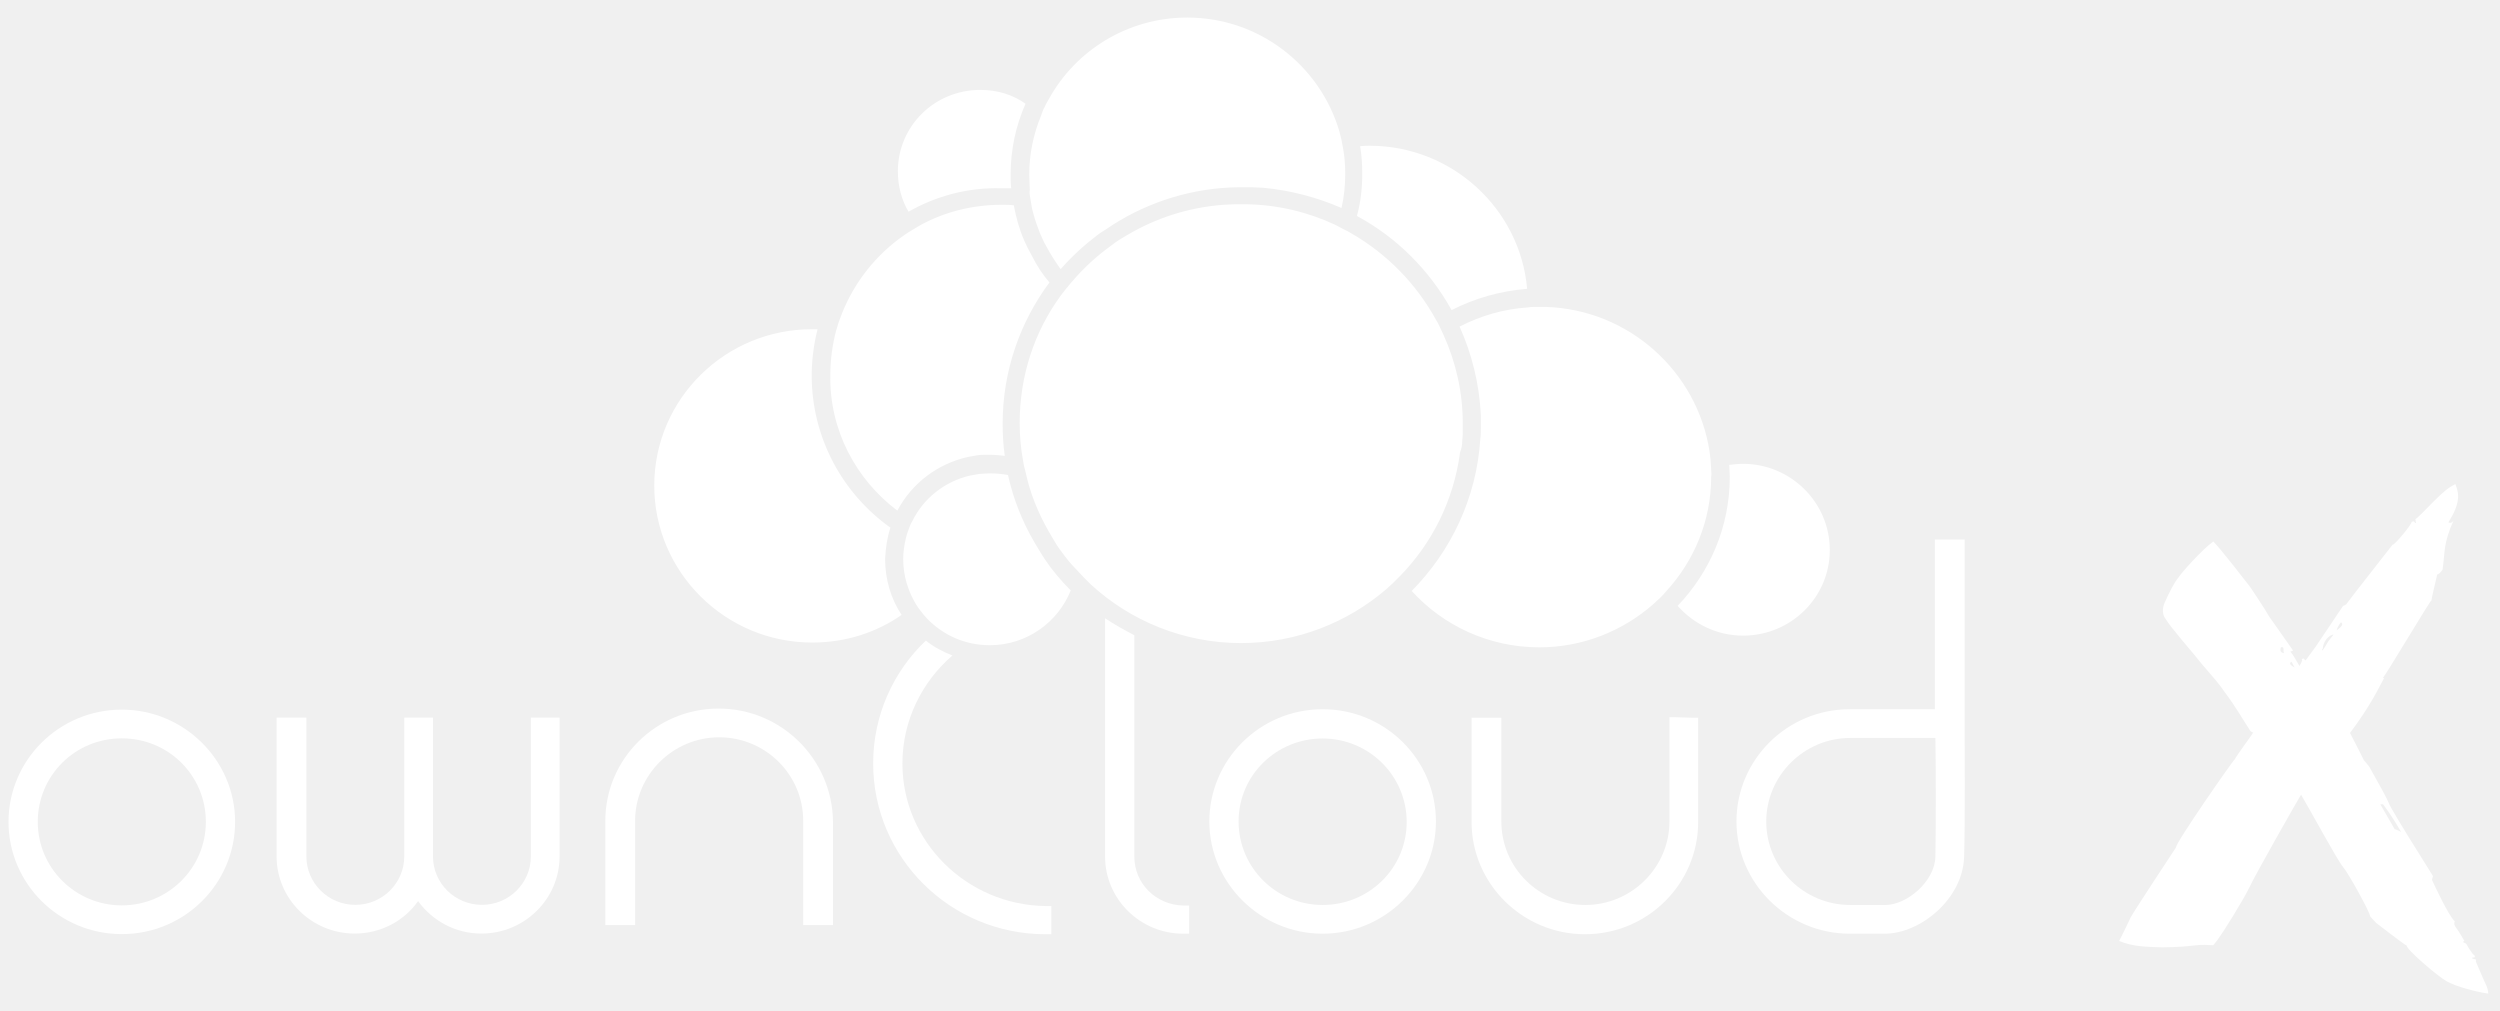
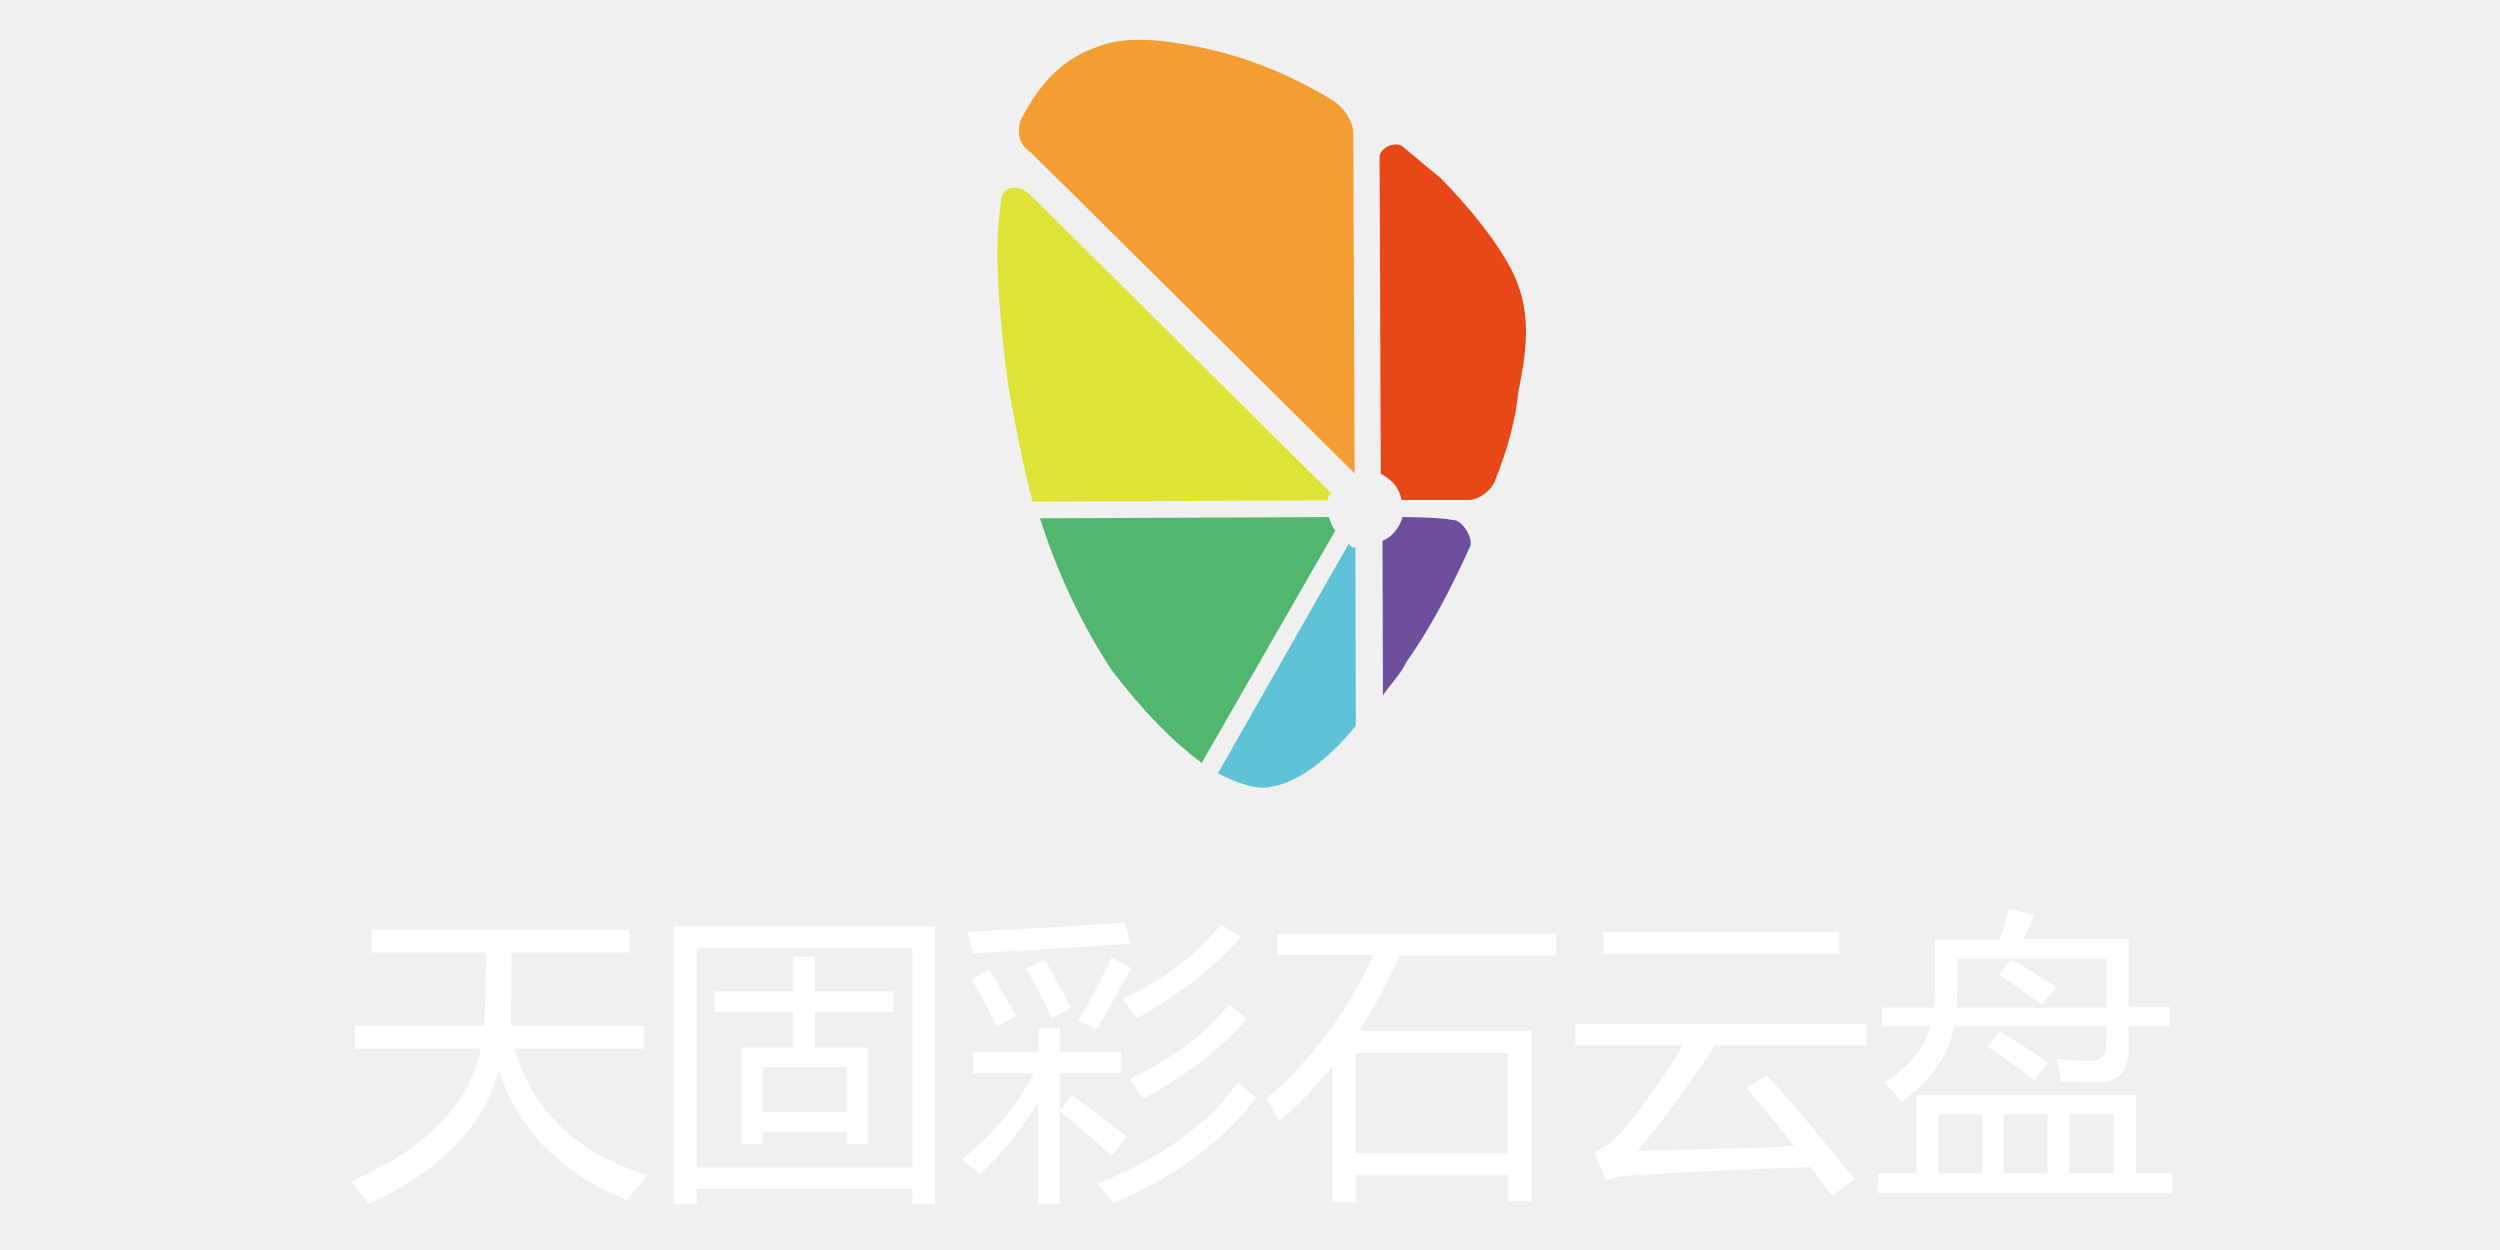
- <svg xmlns="http://www.w3.org/2000/svg" version="1.1" id="Ebene_1" x="0px" y="0px" viewBox="0 0 470 190" style="enable-background:new 0 0 470 190;" xml:space="preserve">
+ <svg xmlns="http://www.w3.org/2000/svg" version="1.1" id="图层_1" x="0px" y="0px" viewBox="0 0 600 300" style="enable-background:new 0 0 600 300;" xml:space="preserve">
  <style type="text/css">
- 	.st0{fill:#FFFFFF;}
+ 	.st0{fill:#F39E32;}
+ 	.st1{fill:#E84817;}
+ 	.st2{fill:#6D4F9D;}
+ 	.st3{fill:#5FC2D7;}
+ 	.st4{fill:#E0E337;}
+ 	.st5{fill:#53B66F;}
+ 	.st6{fill:#FFFFFF;}
</style>
-   <g id="Ebene_2">
- </g>
-   <g id="Ebene_1_1_">
-     <g id="Page-1_1_">
-       <g id="Version-B-plain-Copy-2" transform="translate(-476, -421)">
-         <g id="Group_1_" transform="translate(476, 421)">
-           <g id="Group-2">
-             <g id="Logo">
-               <g>
-                 <g id="Group" transform="translate(0, 97.83544)">
-                   <g id="Shape" transform="translate(0, 31.77561)">
-                     <path class="st0" d="M22.9,3.8c-11.8,0-21.3,9.5-21.3,21.1S11.1,46,22.9,46s21.3-9.5,21.3-21.1S34.6,3.8,22.9,3.8L22.9,3.8           z M22.9,40.6c-8.7,0-15.8-7-15.8-15.7s7-15.7,15.8-15.7s15.8,7,15.8,15.7S31.6,40.6,22.9,40.6L22.9,40.6z" />
-                     <path class="st0" d="M100.9,5.3h-1.1v1v25.1c0,5-4.1,9.1-9.2,9.1s-9.2-4.1-9.2-9.1V6.3v-1h-1.1h-3.4H76v1v25.1           c0,5-4.1,9.1-9.2,9.1s-9.2-4.1-9.2-9.1V6.3v-1h-1.1h-3.4H52v1v25.1c0,8,6.6,14.5,14.7,14.5c4.9,0,9.3-2.4,11.9-6.1           c2.7,3.7,7,6.1,11.9,6.1c8.1,0,14.7-6.5,14.7-14.5V6.3v-1h-1.1H100.9L100.9,5.3z" />
-                     <path class="st0" d="M135.1,3.6c-11.8,0-21.3,9.5-21.3,21.1v18.6v1h1.1h3.4h1.1v-1V24.7c0-8.6,7.1-15.7,15.8-15.7           S151,16,151,24.7v18.6v1h1.1h3.4h1.1v-1V24.7C156.4,13.1,146.9,3.6,135.1,3.6L135.1,3.6z" />
-                   </g>
-                   <g id="Shape_1_" transform="translate(162.055, -0)">
-                     <path class="st0" d="M86.6,35.5c-11.8,0-21.3,9.5-21.3,21.1s9.6,21.1,21.3,21.1s21.3-9.5,21.3-21.1S98.4,35.5,86.6,35.5           L86.6,35.5z M86.6,72.3c-8.7,0-15.8-7-15.8-15.7S77.9,41,86.6,41s15.8,7,15.8,15.7S95.3,72.3,86.6,72.3L86.6,72.3z" />
-                     <path class="st0" d="M152.9,37h-1.1v1v18.6c0,8.6-7.1,15.7-15.8,15.7s-15.8-7-15.8-15.7V38.1v-1h-1.1h-3.4h-1.1v1v18.6           c0,11.6,9.6,21.1,21.3,21.1c11.8,0,21.3-9.5,21.3-21.1V38.1v-1h-1.1L152.9,37L152.9,37z" />
-                     <path class="st0" d="M207.3,38.3L207.3,38.3V4.6v-1h-1.1h-3.4h-1.1v1v30.9h-16c-11.8,0-21.3,9.5-21.3,21.1           s9.6,21.1,21.3,21.1h6.6c6.6,0,14.7-6.5,14.9-14.5C207.4,57.5,207.3,41.5,207.3,38.3L207.3,38.3z M201.8,63.2           c-0.1,4.7-5.4,9.1-9.4,9.1h-6.6c-8.7,0-15.8-7-15.8-15.7c0-8.6,7.1-15.7,15.8-15.7h16C201.9,46,201.9,58.3,201.8,63.2           L201.8,63.2z" />
-                     <path class="st0" d="M51.2,63.2V21.6c-1.9-1-3.7-2-5.5-3.2v44.8c0,8,6.6,14.5,14.7,14.5h1.1v-1v-3.3v-1h-1.1           C55.3,72.3,51.2,68.3,51.2,63.2L51.2,63.2z" />
-                     <path class="st0" d="M7.6,45.7c0-8.1,3.7-15.4,9.4-20.3c-1.8-0.7-3.5-1.6-5-2.8c-6.1,5.8-9.9,14-9.9,23.1           c0,17.7,14.5,32.1,32.4,32.1h1.1v-1v-3.3v-1h-1.1C19.7,72.3,7.6,60.4,7.6,45.7L7.6,45.7z" />
-                   </g>
-                 </g>
-                 <path id="Shape_2_" class="st0" d="M170.8,39.8c-1.3-2.2-2-4.8-2-7.6c0-8.5,6.9-15.3,15.5-15.3c3.2,0,6.1,0.9,8.5,2.6         C191,23.6,190,28,190,32.8c0,0.9,0,1.7,0.1,2.6c-0.6,0-1.2,0-1.8,0C181.9,35.2,175.9,36.9,170.8,39.8L170.8,39.8z          M167.4,99.2c-9-6.4-14.8-16.9-14.8-28.6c0-3,0.4-5.9,1.1-8.7c-0.3,0-0.6,0-0.9,0C136.4,61.8,123,75,123,91.3         c0,16.2,13.3,29.5,29.7,29.5c6.3,0,12.1-1.9,16.8-5.2c-2-3-3.1-6.7-3.1-10.5C166.5,103,166.8,101,167.4,99.2L167.4,99.2z          M168.7,96c2.7-5.1,7.5-8.8,13.3-10.1c0.5-0.1,1.1-0.2,1.7-0.3c0.6-0.1,1.1-0.1,1.7-0.1c0.3,0,0.5,0,0.8,0         c0.9,0,1.8,0.1,2.7,0.2c-0.3-2-0.4-4-0.4-6.1c0-9.9,3.3-19.1,8.8-26.5c-1.3-1.5-2.4-3.2-3.3-5c-0.3-0.5-0.5-1-0.8-1.5         c-0.2-0.5-0.5-1-0.7-1.5c-0.9-2.1-1.5-4.3-1.9-6.5c-0.8-0.1-1.5-0.1-2.3-0.1c-5.6,0-10.9,1.4-15.4,3.9         c-0.5,0.3-1,0.6-1.5,0.9c-0.5,0.3-1,0.6-1.4,0.9c-5.2,3.6-9.3,8.7-11.7,14.7c-0.2,0.5-0.4,1.1-0.6,1.6         c-0.2,0.5-0.3,1.1-0.5,1.6c-0.7,2.7-1.1,5.5-1.1,8.4C155.9,80.9,161,90.2,168.7,96L168.7,96z M272.9,58.3         c4.3-2.2,9.1-3.6,14.2-4c-1.3-15-14.1-26.9-29.6-26.9c-0.6,0-1.2,0-1.8,0.1c0.3,1.7,0.4,3.4,0.4,5.2c0,2.7-0.3,5.4-1,7.9         C262.7,44.7,268.8,50.9,272.9,58.3L272.9,58.3z M193.7,37.3c0.1,0.6,0.2,1.2,0.3,1.8c0.3,1.3,0.7,2.6,1.2,3.9         c0.2,0.6,0.4,1.1,0.7,1.7c0.2,0.5,0.5,1.1,0.8,1.6c0.8,1.5,1.7,2.9,2.7,4.3c2.1-2.4,4.4-4.5,6.9-6.4c0.5-0.4,1-0.7,1.5-1         s1-0.7,1.5-1c6.8-4.3,14.9-6.9,23.6-7c0.2,0,0.4,0,0.6,0c0.6,0,1.1,0,1.7,0c0.8,0,1.5,0.1,2.3,0.1c5.2,0.5,10.1,1.8,14.7,3.8         c0.5-2.1,0.7-4.2,0.7-6.4c0-1.6-0.1-3.2-0.4-4.8c-0.1-0.6-0.2-1.1-0.3-1.6s-0.3-1.1-0.4-1.6c-3.6-12.3-15-21.4-28.6-21.4         c-11.2,0-21,6.2-26,15.3c-0.3,0.5-0.6,1-0.8,1.5c-0.3,0.5-0.5,1.1-0.7,1.7c-1.4,3.4-2.2,7.1-2.2,11c0,1,0.1,2,0.1,2.9         C193.5,36.2,193.6,36.8,193.7,37.3L193.7,37.3z M327.7,87.2c-0.9,0-1.8,0.1-2.6,0.2c0,0.7,0.1,1.5,0.1,2.2         c0,9.4-3.7,17.9-9.8,24.3c3,3.4,7.4,5.6,12.3,5.6c9,0,16.3-7.2,16.3-16.1C344,94.4,336.6,87.2,327.7,87.2L327.7,87.2z          M321.7,88.3c0-0.6-0.1-1.2-0.1-1.7c-0.1-0.6-0.1-1.1-0.2-1.7c-2.3-15-15.1-26.7-30.8-27.2c-0.4,0-0.8,0-1.2,0         c-0.2,0-0.3,0-0.5,0c-0.6,0-1.1,0-1.7,0.1c-4.6,0.3-8.9,1.6-12.8,3.6c2.3,5.1,3.7,10.7,4,16.6c0,0.6,0,1.2,0,1.8         c0,0.2,0,0.3,0,0.5c0,0.8,0,1.5-0.1,2.2c-0.7,11.1-5.5,21.1-12.9,28.6c5.9,6.5,14.5,10.6,24,10.6c8.2,0,15.7-3.1,21.4-8.1         c0.4-0.4,0.9-0.8,1.3-1.2c0.4-0.4,0.8-0.8,1.2-1.3c5.2-5.7,8.4-13.2,8.4-21.5C321.8,89.2,321.7,88.7,321.7,88.3L321.7,88.3z          M195.4,103.5c-0.3-0.5-0.6-1-0.9-1.5c-2.3-3.9-4-8.2-5-12.7c-1.1-0.2-2.2-0.3-3.3-0.3c-0.1,0-0.2,0-0.4,0         c-0.6,0-1.1,0.1-1.7,0.1c-0.6,0.1-1.1,0.2-1.7,0.3c-4.8,1.1-8.8,4.3-10.9,8.6c-0.3,0.5-0.5,1-0.7,1.6         c-0.2,0.5-0.4,1.1-0.5,1.6c-0.3,1.3-0.5,2.6-0.5,3.9c0,3.1,0.9,6,2.4,8.5c0.3,0.5,0.6,0.9,1,1.4c0.3,0.4,0.7,0.9,1.1,1.3         c3,3.1,7.1,5,11.8,5c6.9,0,12.8-4.3,15.2-10.3c-1.8-1.8-3.5-3.8-4.9-5.9C196,104.5,195.7,104,195.4,103.5L195.4,103.5z          M274.9,82.8c0.1-0.7,0.1-1.4,0.1-2.1c0-0.4,0-0.7,0-1.1c0-5.9-1.3-11.5-3.6-16.6c-0.2-0.5-0.5-1-0.7-1.5s-0.5-1-0.8-1.5         c-3.7-6.7-9.2-12.3-15.8-16.1c-0.5-0.3-1-0.6-1.5-0.8c-0.5-0.3-1-0.5-1.5-0.8c-5.1-2.4-10.8-3.8-16.8-3.9c-0.3,0-0.6,0-1,0         s-0.8,0-1.2,0c-0.7,0-1.4,0.1-2.1,0.1c-6.6,0.5-12.7,2.5-18.1,5.7c-0.5,0.3-1,0.6-1.5,0.9c-0.5,0.3-1,0.7-1.4,1         c-2.8,2-5.3,4.3-7.5,6.9c-0.4,0.4-0.7,0.9-1.1,1.3c-0.3,0.4-0.7,0.9-1,1.3c-4.9,6.7-7.7,15-7.7,23.9c0,2.4,0.2,4.7,0.6,6.9         c0.1,0.6,0.2,1.3,0.4,1.9c0.2,0.7,0.3,1.4,0.5,2.1c1,3.8,2.6,7.3,4.6,10.6c0.3,0.5,0.6,1,0.9,1.5c0.3,0.5,0.7,1,1,1.4         c0.8,1.1,1.6,2.1,2.5,3c0.5,0.5,1,1.1,1.5,1.6s0.9,0.9,1.4,1.4c7.4,6.8,17.4,11,28.2,11c10.5,0,20.1-3.9,27.4-10.2         c0.4-0.4,0.8-0.7,1.2-1.1c0.4-0.4,0.8-0.8,1.2-1.2c6.1-6.2,10.2-14.3,11.4-23.4C274.8,84.3,274.9,83.6,274.9,82.8L274.9,82.8         z" />
-               </g>
-             </g>
-           </g>
-           <g id="Page-1" transform="translate(397, 88)">
-             <path id="Fill-1" class="st0" d="M68.5,92.4l-0.7-0.2c-0.1-0.2,0-0.2,0.4-0.2l0.1-0.3c-0.5-0.2-1.5-2-1.6-2.2       c-0.1-0.1-0.2-0.2-0.5-0.3C66,89.1,66,89,66.3,88.9c-0.2-0.4-1.1-1.9-1.5-2.4s-0.5-0.9-0.3-1.3c-1.2-1-4.3-7.8-4.3-7.8l0.2-0.7       L55.6,69c0,0-3.5-5.7-3.5-6c-0.1-0.3-0.5-1.1-1.2-2.4l-2.5-4.5l-1-1.2c-0.4-0.8-2.3-4.6-2.6-5.1c3.9-5.2,5.3-8.3,6.4-10.3       L51,39.4c0.5-0.4,8.9-14.6,9.1-14.5c0-0.3,1.1-4.9,1.1-4.9c0.2,0,0.6-0.3,1-0.9c0.5-3.4,0.1-4.9,2.1-9.3       c-0.3,0.5-0.7,0.6-1,0.4c2.2-3.5,2.1-5.3,1.3-7.2c-1.3,0.7-2.1,1.3-4,3.2s-3,3.1-3.5,3.4l0.1,0.7c-0.1,0.1-0.2,0-0.4-0.3       l-0.4,0.1c0,0.5-3.3,4.5-3.6,4.3c-0.2,0.3-7.7,9.8-8.4,10.8l-0.3,0.4l-0.3,0.2l-0.3,0.1l-5.1,7.6l-1.9,2.6       c-0.1,0.1-0.2,0-0.4-0.3l-0.4,0.1c0.2,0.1,0.1,0.5-0.4,1.3c-0.7-1.2-1.2-2.1-1.7-2.7l0.5-0.2l-4.5-6.4c-0.6-1.1-3.8-6-4-6.1       c0,0-5-6.5-6.5-8c-2.1,1.5-6.1,6-6.5,6.7c-0.9,1.1-1.7,2.7-2.6,4.7c-0.9,2,0.1,3.1,0.1,3.1c0.9,1.6,5.1,6.3,6.9,8.6       c1.9,2.2,3.4,3.9,4.3,5.3c1,1.3,1.9,2.7,2.8,4.1c0.9,1.4,1.4,2.3,1.7,2.7c0.2,0.4,0.5,0.7,0.8,0.7c-0.5,0.9-2.7,3.7-3.5,5.1       c-0.2,0-11.2,15.8-11,16.5c0,0-7.4,11.2-8.5,13.1c0,0-1.7,3.6-2.2,4.5C4,90,6.6,90,9.4,90.1c0,0,3.2,0,5.6-0.3s3-0.1,4.1-0.1       l0.8-1c1.1-1.5,4.6-7.1,5.9-9.7c1.2-2.6,9-16.3,9.8-17.6c1.9,3.2,6.8,12.3,7.9,13.6c1.1,1.3,5.1,8.6,5.1,9.3l1.1,1.2       c0,0,5.3,4.1,5.8,4.3c-0.3,0.5,5.7,5.7,7.5,6.7s5.6,2,7.8,2.3c-0.1-1.4-0.6-1.8-1.6-4.3C68.2,92.2,68.5,92.9,68.5,92.4z        M32.4,34.8c-0.6-0.1-0.8-0.4-0.6-1.1c0.3-0.1,0.5,0,0.5,0.3C32.3,34.4,32.3,34.6,32.4,34.8L32.4,34.8z M34.4,37.5       c-0.9-0.5-1.1-0.8-0.6-1.1L34.4,37.5z M41.7,31.3l-1,1.3c-0.2,0.3-0.8,1.4-1.1,1.7l-0.1-0.1l0.2-0.3c0-0.5,0.2-1.1,0.7-1.8       C40.9,31.6,41.3,31.3,41.7,31.3L41.7,31.3z M42.3,30.5c0.1-0.4,0.3-0.9,0.8-1.5C43.6,29.3,43.3,29.8,42.3,30.5L42.3,30.5z        M54.4,68.4c-0.6-0.3-1-0.5-1.2-0.5l-2.7-4.7H51C52,64.5,53.2,66.3,54.4,68.4L54.4,68.4z" />
-           </g>
-         </g>
-       </g>
+   <g>
+     <path class="st0" d="M325.1,113.6c0,0-0.3-79.1-0.3-81.5c0-2.5-1.6-5.7-4.9-8c-14.5-8.8-26.7-12-36.4-13.6   c-13.8-2.3-18.6,0.1-22.6,1.7c-5.7,2.5-11.3,7.3-16.1,17c-0.7,3.2,0,5.7,2.5,7.3C248.2,37.3,325.1,113.6,325.1,113.6L325.1,113.6z" />
+     <g>
+       <path class="st1" d="M336.4,120c0,0,14.5,0,16.1,0c2.5,0,5.7-2.5,6.4-4.9c3.2-8.1,4.8-14.5,5.5-21c1.6-8.1,3.2-17-0.1-25.8    c-4.1-11.3-18.7-25.7-18.7-25.7c-3.2-2.5-5.7-4.8-8.8-7.3c-1.6-1.6-5.7,0-5.7,2.5c0,3.2,0.3,75.9,0.3,75.9    C334.1,115.2,335.7,116.8,336.4,120z" />
+       <path class="st2" d="M336.6,124.1c-0.7,2.5-2.5,4.8-4.8,5.7l0.1,37.1c1.6-2.5,4.1-4.8,5.7-8.1c5.7-8.1,10.4-17,15.2-27.6    c0.9-1.6-1.6-6.4-4.1-6.4C345.4,124.1,336.6,124.1,336.6,124.1z" />
+     </g>
+     <g>
+       <path class="st3" d="M292.3,185.6c4.8,2.5,9.7,4.1,12.9,3.2c5.7-0.9,12.9-5.7,20.2-14.6l-0.1-42.8c-0.9,0-0.9,0-1.6-0.9    L292.3,185.6z" />
+       <path class="st4" d="M247.8,120.4l70.9-0.3c0-0.9,0-0.9,0.9-1.6c0,0-69.6-69-72.1-71.5c-3.2-3.2-7.3-2.3-7.3,1.6    c-1.6,11.3-0.7,24.9,1.7,43.5C243.6,101.9,245.3,110.7,247.8,120.4z" />
+       <path class="st5" d="M288.4,183.1l32.1-55.8c-0.9-0.9-0.9-1.6-1.6-3.2l-69.3,0.3c4.1,12.9,9.7,24.9,17.1,36.3    C274.6,171.1,281.9,178.3,288.4,183.1z" />
    </g>
  </g>
+   <g>
+     <path class="st6" d="M84.2,283.5c17.8-7.6,28.3-18.2,31.2-31.8H85.2v-5.5h31c0.2-3.4,0.4-9.2,0.4-17.6H89.2v-5.5H151v5.5h-28.2   c0,5-0.1,10.8-0.2,17.6h32v5.5h-31.2c4.6,15.1,15.2,25.2,32,30.3c-2,2.4-3.6,4.4-5,6c-15.6-6.2-25.8-16.6-30.7-31   c-3.7,13.5-14.2,24.2-31.3,32C87.7,287.6,86.2,285.9,84.2,283.5z" />
+     <path class="st6" d="M161.8,222.3h62.6V289H219v-3.7h-51.8v3.7h-5.5v-66.7H161.8z M219,227.6h-51.8v52.6H219V227.6z M177.9,251.4   h12.5v-8.6h-18.9v-4.9h18.9v-8.3h5.2v8.3h18.9v4.9h-18.9v8.6h12.7v23.2h-5.1v-3H183v3h-5.1L177.9,251.4L177.9,251.4z M203.2,256.1   H183v10.8h20.2V256.1z" />
+     <path class="st6" d="M257.3,262.8c4.2,3.1,8.6,6.5,13.1,10l-3.6,4.6c-3.9-3.6-8-7.1-12.5-10.7V289h-5.2v-24.3   c-4,6.5-8.7,12.2-14,17.2c-0.9-0.9-2.4-2.1-4.2-3.7c7.5-6,13.2-12.8,17.2-20.6h-14.6v-5.2h15.7v-5.6h5.2v5.6h14.7v5.2h-14.7v8.8   L257.3,262.8z M233.4,228.8c-0.4-1.6-0.7-3.4-1.2-5.2c14-0.6,26.5-1.4,37.8-2.2l1.2,5.1C261.9,227.2,249.3,227.9,233.4,228.8z    M233.2,235l4.2-2.4c2.2,3.7,4.4,7.5,6.5,11.2l-4.6,2.6C237.6,243,235.6,239.2,233.2,235z M246.3,232.4l4.4-2.2   c2.2,4.1,4.4,8,6.4,11.7l-4.7,2.5C250.7,240.7,248.7,236.7,246.3,232.4z M258.8,244.9c2.6-4.2,5.2-9.3,8-15.1l4.7,2.6   c-2,3.7-4.9,8.7-8.3,14.7L258.8,244.9z M263.5,284.1c15.2-6.2,26.5-14.3,33.6-24.3l4.4,3.7c-8.2,10.6-19.7,19.1-34.4,25.3   C266,287.3,264.8,285.6,263.5,284.1z M297.8,224.8c-6.1,7.2-14.5,13.7-24.9,19.6c-1.4-1.9-2.5-3.4-3.6-4.6   c10.3-4.9,18.2-10.8,23.7-17.9L297.8,224.8z M299.3,244.5c-6.4,7.2-14.6,13.7-25,19.2c-0.9-1.4-2-3-3.2-4.7   c10.7-5.2,18.7-11.2,23.8-17.9L299.3,244.5z" />
+     <path class="st6" d="M306.5,224.1h67v5.2h-37.6c-2.7,6.4-6,12.3-9.8,18.1h41.4v40.9h-5.6v-6.4h-36.5v6.6h-5.6v-32.6   c-3.9,4.7-8,9.1-12.7,13.3c-1-2-2-3.7-3.2-5.5c11.1-9.6,19.7-21.1,25.7-34.5h-23.1v-5.1H306.5z M361.8,252.7h-36.5v24h36.5V252.7z" />
+     <path class="st6" d="M424,258c7.1,7.9,14.1,16.2,21.1,25l-5.4,4c-1.7-2.4-3.5-4.6-5.1-6.9c-17.1,0.6-31.5,1.2-43.4,2   c-2,0.2-4,0.6-5.7,1.1l-2.9-6.6c2.9-1.4,5.2-3.2,7.1-5.5c5.1-6.2,9.8-13,14.2-20.2h-25.8v-5.2h69.9v5.2h-36.4   c-7.1,10.7-13.3,19.1-18.6,25.3c16.2-0.4,28.8-0.7,37.6-1.1c-3.7-4.9-7.6-9.5-11.5-14L424,258z M384.8,223.7h56.6v5.2h-56.6V223.7z   " />
+     <path class="st6" d="M450.7,281.6h9.3v-18.8h52.6v18.8h8.8v4.7h-70.8L450.7,281.6L450.7,281.6z M451.7,241.8h12.5   c0.2-1.5,0.2-6.9,0.2-16.3h15.5c0.9-2.4,1.6-4.7,2.2-7.4l6.1,1.5c-0.7,1.9-1.6,3.9-2.5,5.7h25.2v16.3h9.8v4.7h-9.8v5.2   c0,5.5-2.4,8.2-7,8.2c-2.5,0-5.6,0-9.2-0.1c-0.2-1.7-0.6-3.6-1.1-5.5c3,0.4,5.7,0.5,8.3,0.5c2.4,0,3.6-1.4,3.6-4.1v-4.2H469   c-1.2,6.9-5.5,13-12.7,18.2c-1.4-1.7-2.6-3.4-4-4.7c5.9-3.7,9.5-8.2,11-13.5h-11.6V241.8z M465.2,281.6h10.5v-14.2h-10.5V281.6z    M505.4,230.1h-35.6c0,4.7,0,8.6-0.2,11.7h35.9V230.1z M477,251.2l3-3.6c4.5,2.6,8.3,5.1,11.5,7.5l-3.2,4.2   C485.2,256.9,481.4,254.1,477,251.2z M479.7,233.9l3-3.6c3.9,2.1,7.4,4.4,10.7,6.6l-3.4,4.2C486.7,238.7,483.3,236.2,479.7,233.9z    M480.9,281.6h10.5v-14.2h-10.5V281.6z M507.2,267.4h-10.6v14.2h10.7v-14.2H507.2z" />
+   </g>
</svg>
